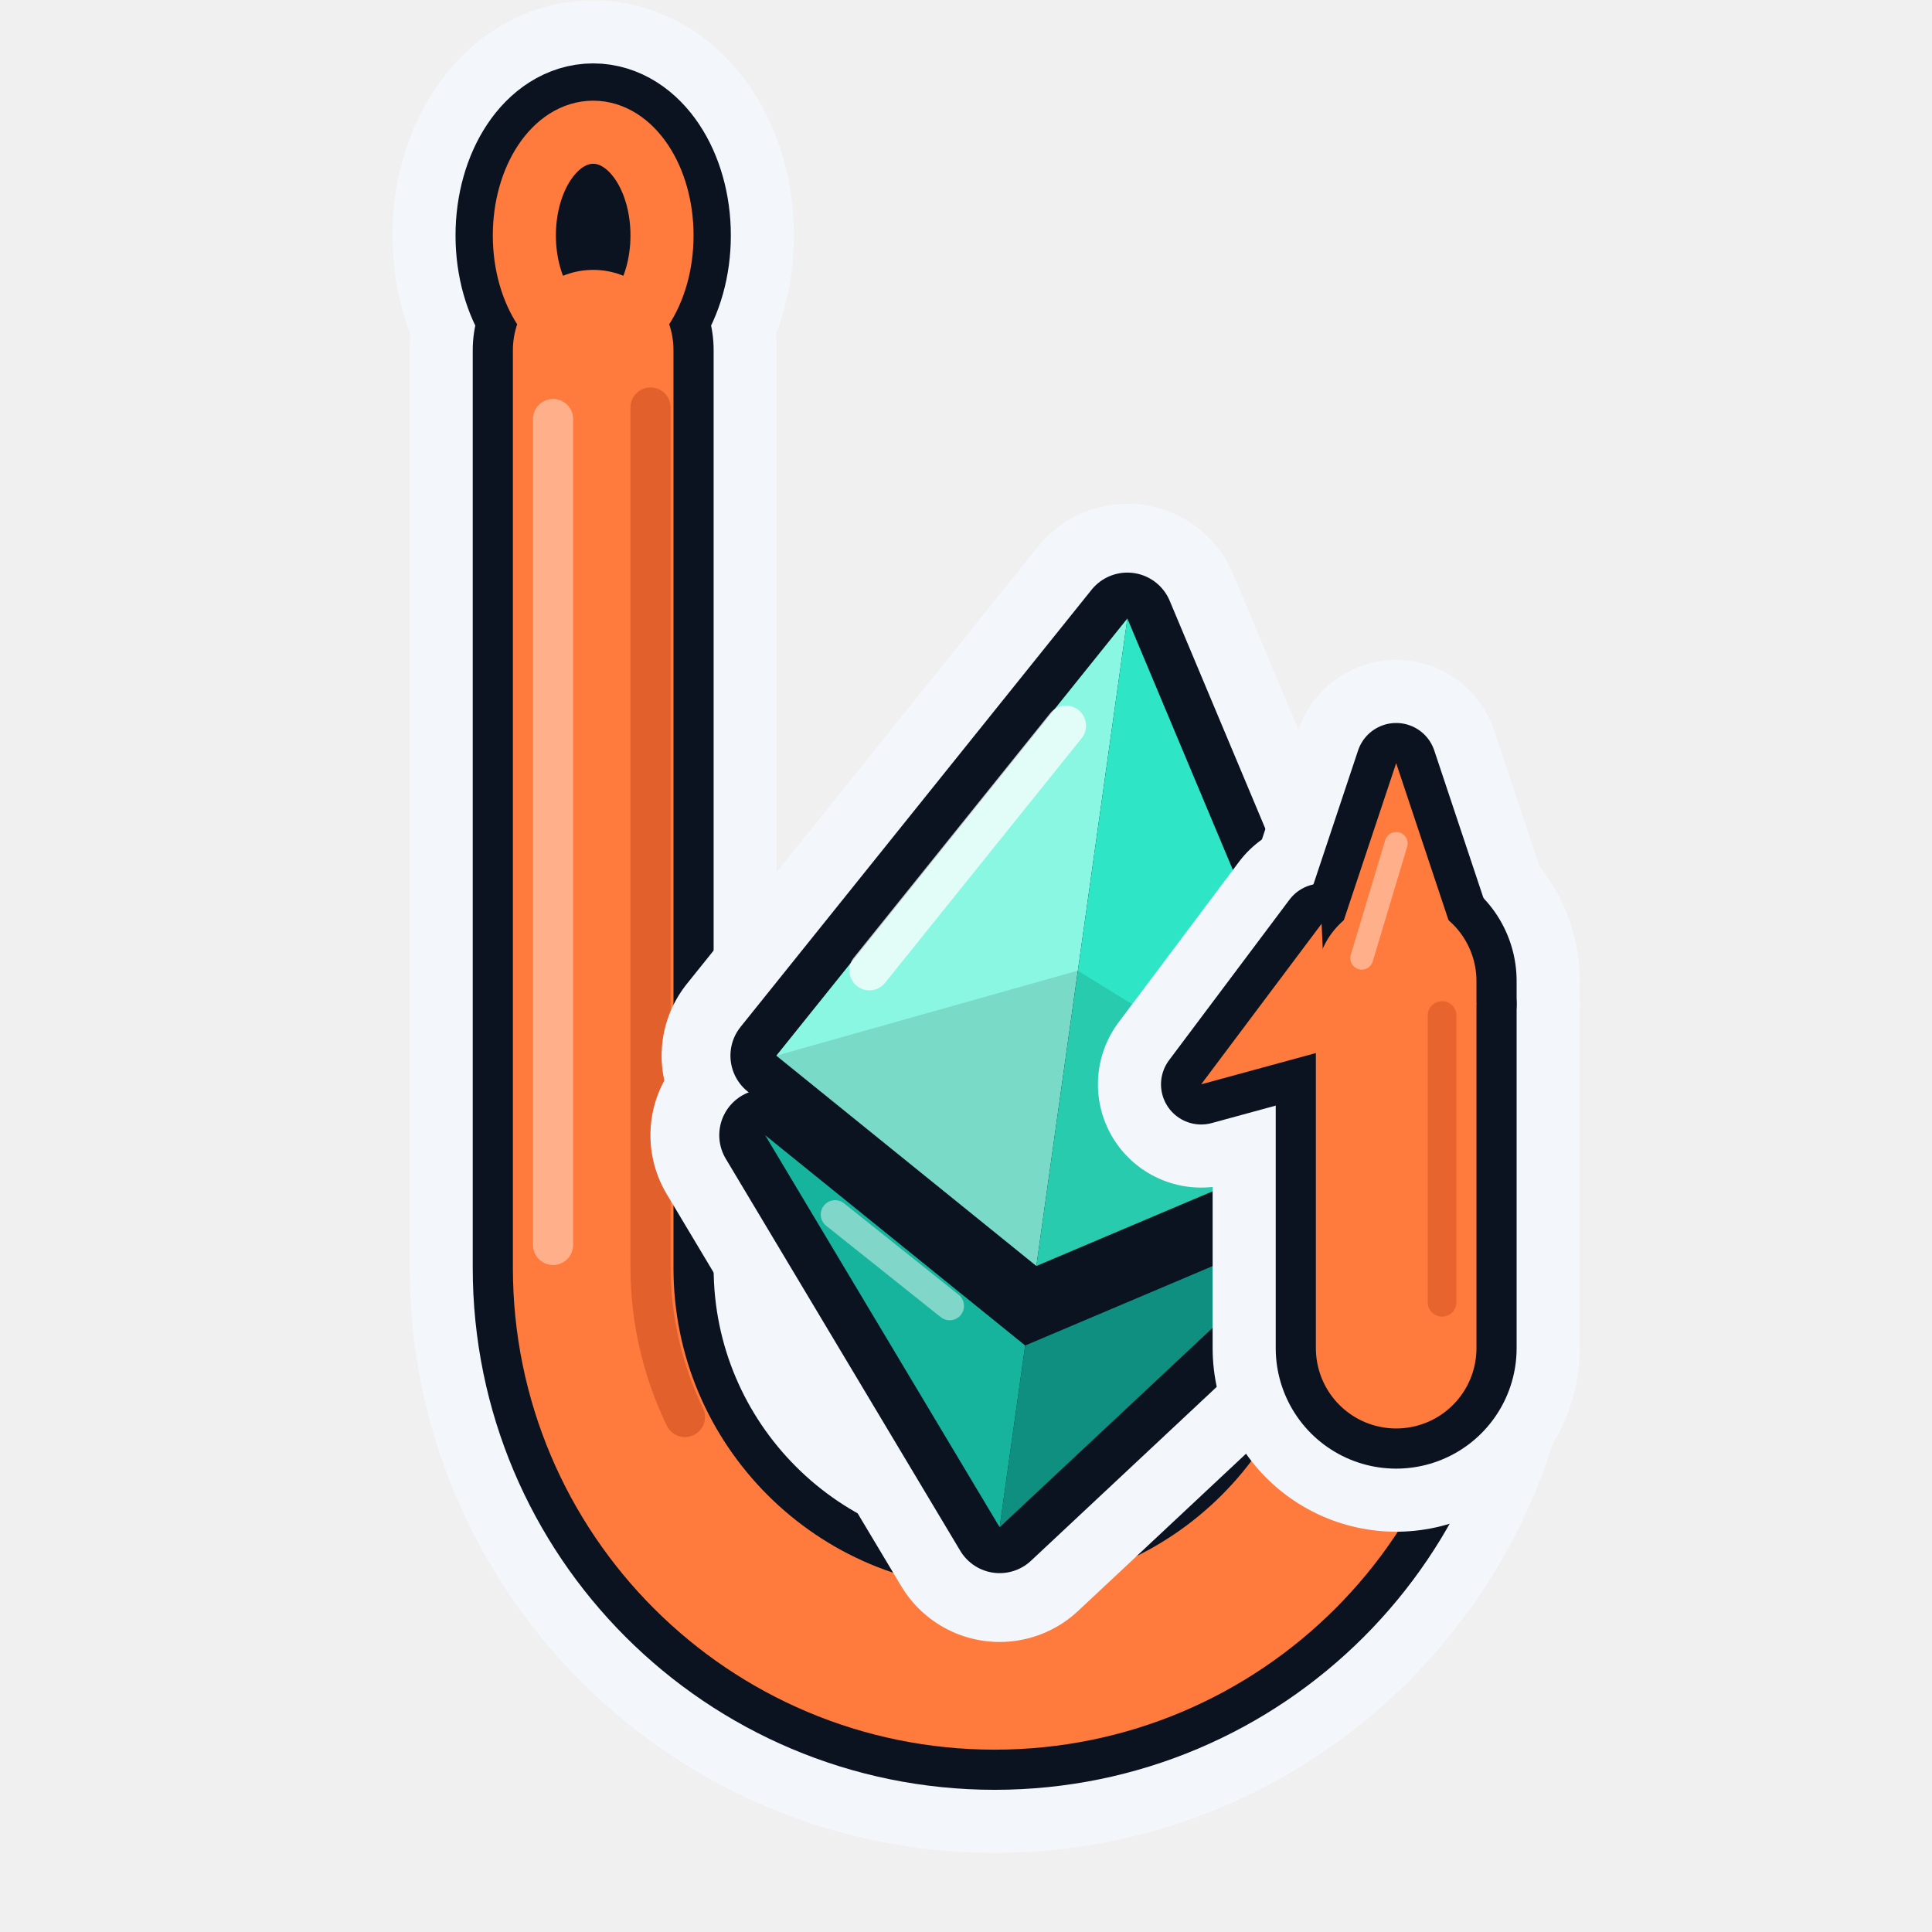
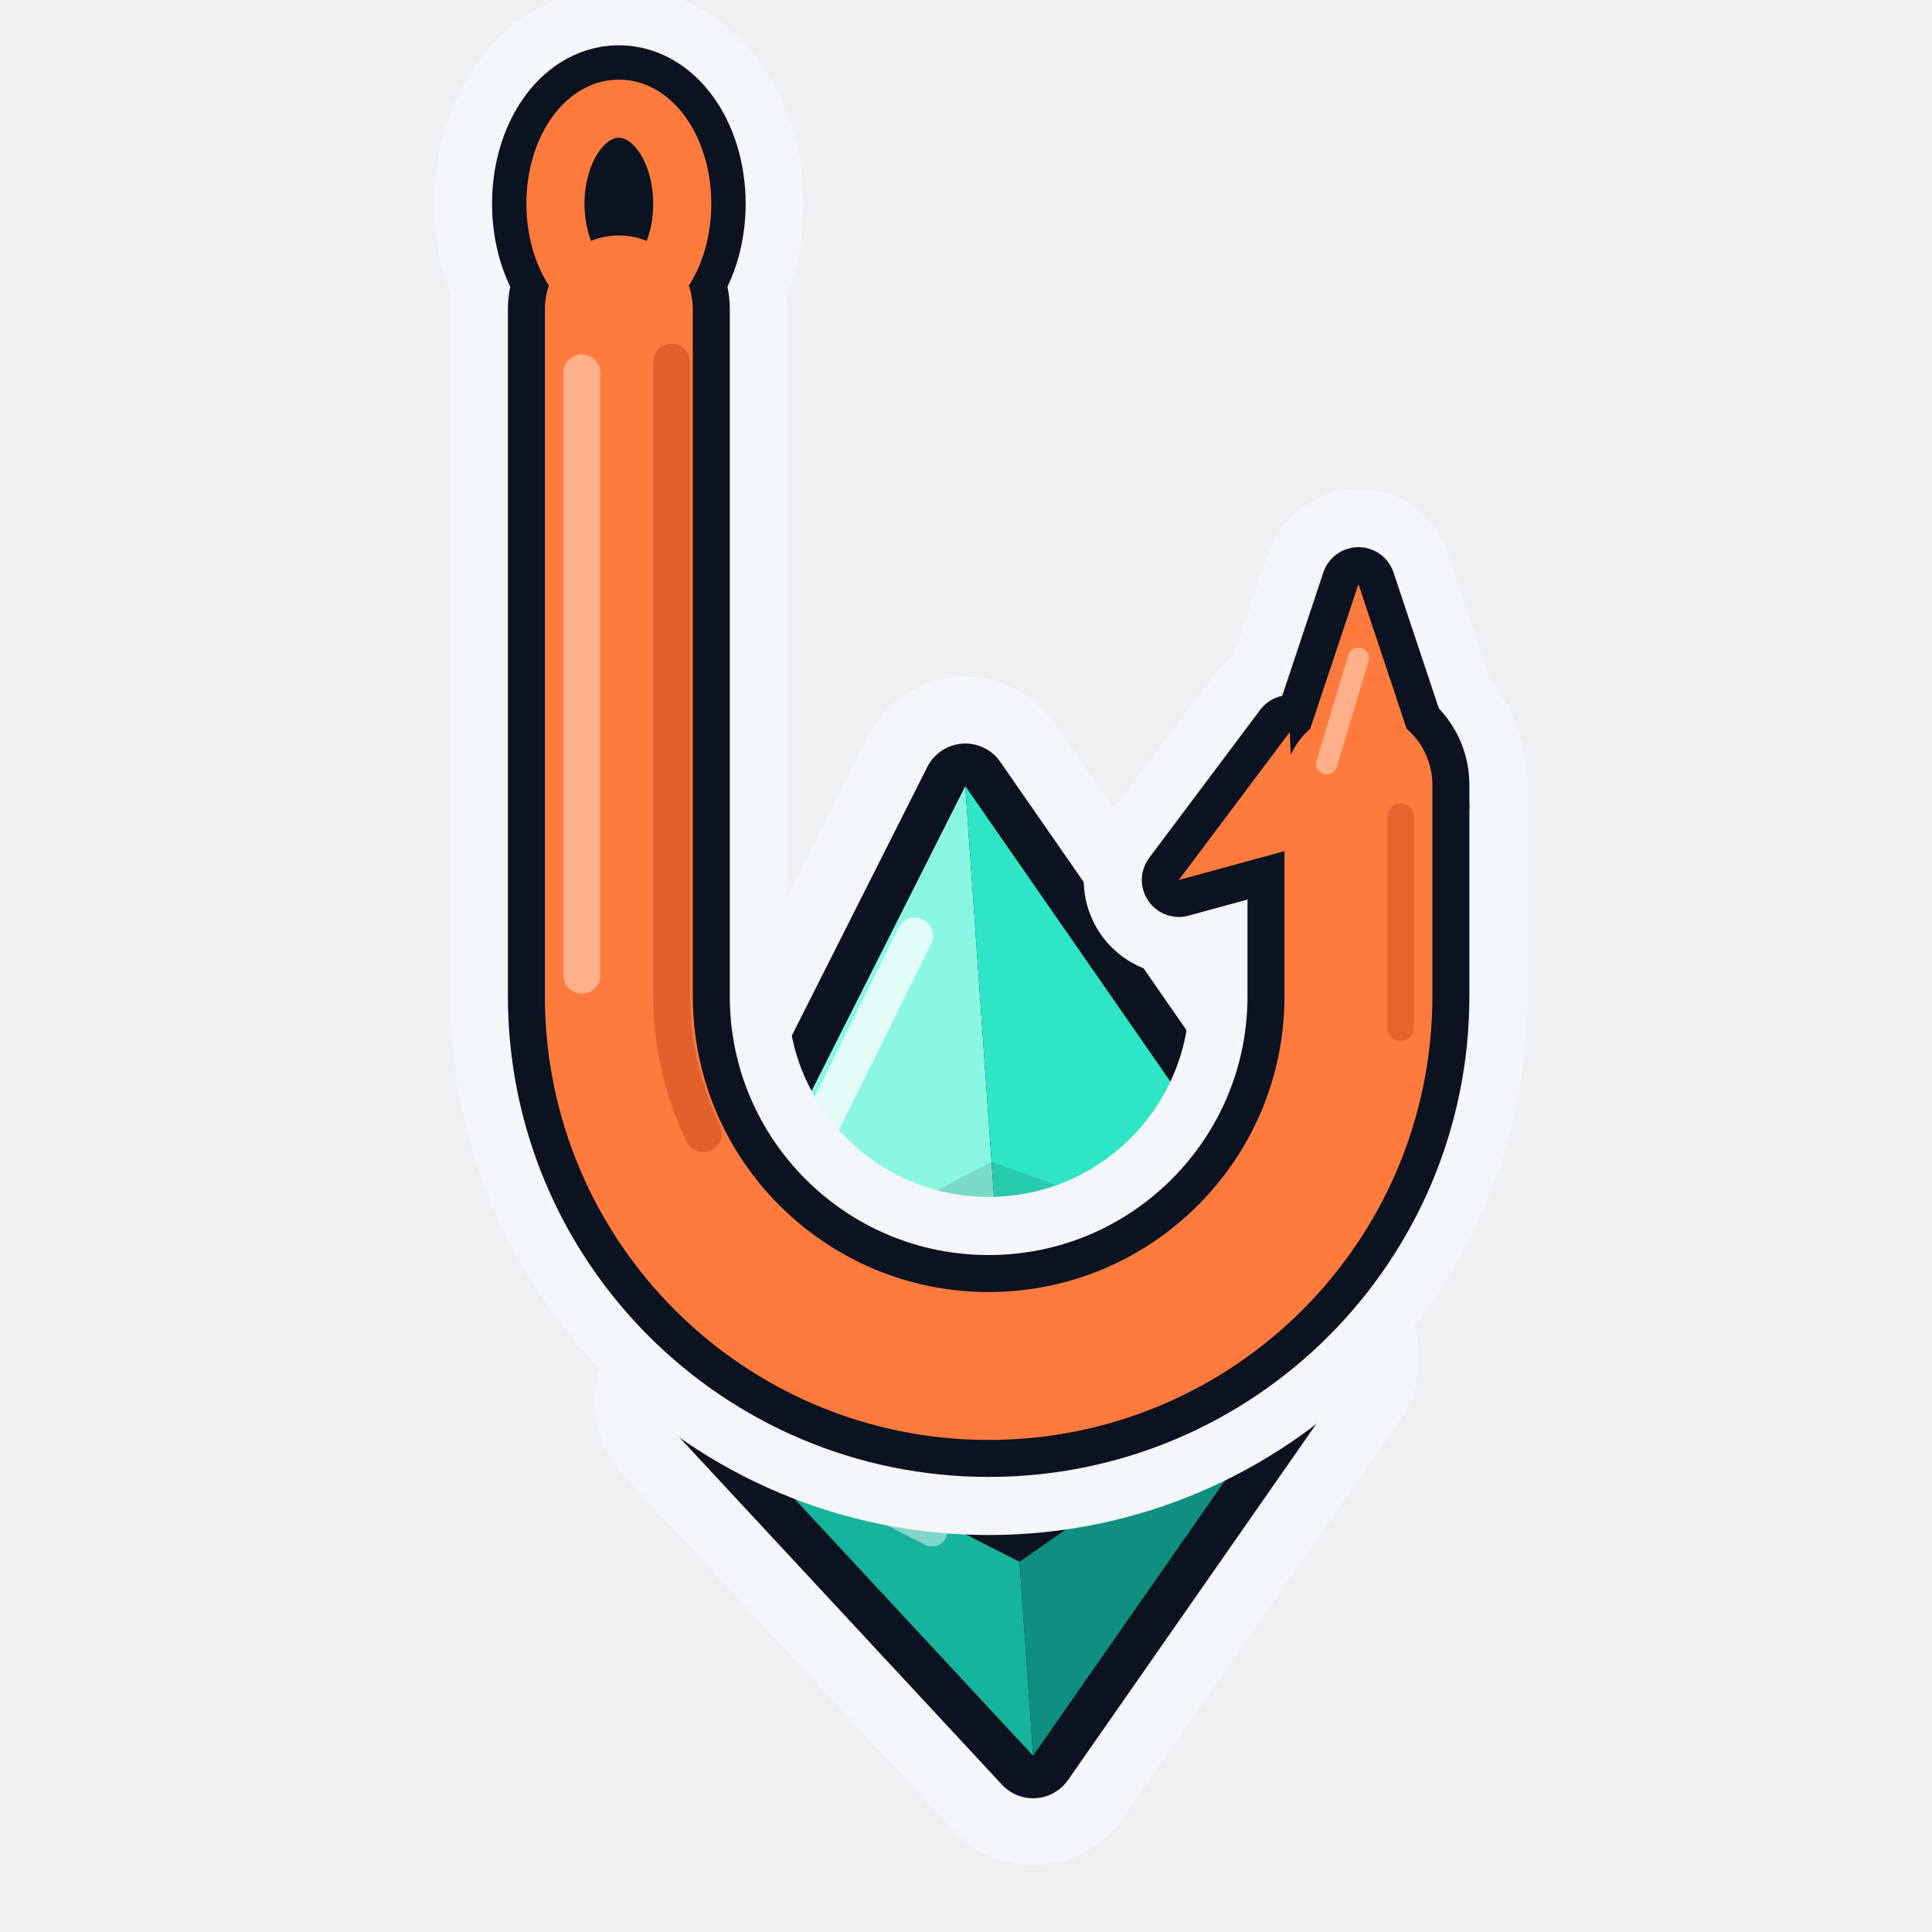
<svg xmlns="http://www.w3.org/2000/svg" id="logo-svg" viewBox="0 0 256 256" width="256" height="256">
-   <g transform="translate(33 16) scale(.76)">
-     <ellipse cx="60" cy="20" rx="12" ry="18" fill="none" stroke="#f3f6fa" stroke-width="46" />
-     <path d="M60 40 V200 a70 70 0 0 0 140 0 V150" fill="none" stroke="#f3f6fa" stroke-width="64" stroke-linecap="round" stroke-linejoin="round" />
-     <ellipse cx="60" cy="20" rx="12" ry="18" fill="none" stroke="#0b1220" stroke-width="24" />
-     <path d="M60 40 V200 a70 70 0 0 0 140 0 V150" fill="none" stroke="#0b1220" stroke-width="42" stroke-linecap="round" stroke-linejoin="round" />
-     <ellipse cx="60" cy="20" rx="12" ry="18" fill="none" stroke="#ff7a3d" stroke-width="11" />
-     <path d="M60 40 V200 a70 70 0 0 0 140 0 V150" fill="none" stroke="#ff7a3d" stroke-width="28" stroke-linecap="round" stroke-linejoin="round" />
-     <path d="M53 52 V196" stroke="#ffb08a" stroke-width="7" stroke-linecap="round" />
-     <path d="M70 50 V200 a60 60 0 0 0 6 26" fill="none" stroke="#c94a1c" stroke-width="7" stroke-linecap="round" opacity=".55" />
-     <g transform="translate(142 166) rotate(8)">
-       <g fill="#f3f6fa" stroke="#f3f6fa" stroke-width="40" stroke-linejoin="round">
+   <g transform="translate(40 13) scale(.7)">
+     <g transform="translate(132 222) rotate(-4) scale(1.15)">
+       <g fill="#f3f6fa" stroke="#f3f6fa" stroke-width="36" stroke-linejoin="round">
        <path d="M0 -80 L50 4 L0 34 L-50 4 Z" />
        <path d="M-50 18 L0 48 L50 18 L0 80 Z" />
      </g>
-       <g fill="#0b1220" stroke="#0b1220" stroke-width="16" stroke-linejoin="round">
+       <g fill="#0b1220" stroke="#0b1220" stroke-width="14" stroke-linejoin="round">
        <path d="M0 -80 L50 4 L0 34 L-50 4 Z" />
        <path d="M-50 18 L0 48 L50 18 L0 80 Z" />
      </g>
      <path d="M0 -80 L-50 4 L0 34 Z" fill="#8af7e3" />
      <path d="M0 -80 L50 4 L0 34 Z" fill="#2ee6c5" />
      <path d="M-50 4 L0 -18 L50 4 L0 34 Z" fill="#000" opacity=".12" />
      <path d="M-50 18 L0 48 L0 80 Z" fill="#16b49c" />
      <path d="M50 18 L0 48 L0 80 Z" fill="#0e8f7f" />
-       <path d="M-8 -60 L-36 -13" stroke="#fff" stroke-width="7" stroke-linecap="round" opacity=".75" />
-       <path d="M-36 30 L-14 43" stroke="#fff" stroke-width="5" stroke-linecap="round" opacity=".45" />
+       <path d="M-10 -56 L-34 -15" stroke="#fff" stroke-width="6" stroke-linecap="round" opacity=".75" />
+       <path d="M-34 30 L-14 42" stroke="#fff" stroke-width="5" stroke-linecap="round" opacity=".45" />
    </g>
-     <path d="M200 214 V150" fill="none" stroke="#f3f6fa" stroke-width="64" stroke-linecap="round" stroke-linejoin="round" />
-     <path d="M186 154 L200 112 L214 154 Z" fill="#f3f6fa" stroke="#f3f6fa" stroke-width="36" stroke-linejoin="round" />
-     <path d="M187 140 L166 168 L188 162 Z" fill="#f3f6fa" stroke="#f3f6fa" stroke-width="36" stroke-linejoin="round" />
-     <path d="M200 214 V150" fill="none" stroke="#0b1220" stroke-width="42" stroke-linecap="round" stroke-linejoin="round" />
-     <path d="M186 154 L200 112 L214 154 Z" fill="#0b1220" stroke="#0b1220" stroke-width="14" stroke-linejoin="round" />
-     <path d="M187 140 L166 168 L188 162 Z" fill="#0b1220" stroke="#0b1220" stroke-width="14" stroke-linejoin="round" />
-     <path d="M200 214 V150" fill="none" stroke="#ff7a3d" stroke-width="28" stroke-linecap="round" stroke-linejoin="round" />
-     <path d="M186 154 L200 112 L214 154 Z" fill="#ff7a3d" stroke="#ff7a3d" stroke-width="0" stroke-linejoin="round" />
-     <path d="M187 140 L166 168 L188 162 Z" fill="#ff7a3d" stroke="#ff7a3d" stroke-width="0" stroke-linejoin="round" />
-     <path d="M194 146 L200 126" stroke="#ffb08a" stroke-width="4" stroke-linecap="round" />
-     <path d="M208 156 V206" stroke="#c94a1c" stroke-width="5" stroke-linecap="round" opacity=".45" />
+     <ellipse cx="60" cy="20" rx="12" ry="18" fill="none" stroke="#f3f6fa" stroke-width="46" />
+     <path d="M60 40 V170 a70 70 0 0 0 140 0 V130" fill="none" stroke="#f3f6fa" stroke-width="64" stroke-linecap="round" stroke-linejoin="round" />
+     <path d="M186 134 L200 92 L214 134 Z" fill="#f3f6fa" stroke="#f3f6fa" stroke-width="36" stroke-linejoin="round" />
+     <path d="M187 120 L166 148 L188 142 Z" fill="#f3f6fa" stroke="#f3f6fa" stroke-width="36" stroke-linejoin="round" />
+     <ellipse cx="60" cy="20" rx="12" ry="18" fill="none" stroke="#0b1220" stroke-width="24" />
+     <path d="M60 40 V170 a70 70 0 0 0 140 0 V130" fill="none" stroke="#0b1220" stroke-width="42" stroke-linecap="round" stroke-linejoin="round" />
+     <path d="M186 134 L200 92 L214 134 Z" fill="#0b1220" stroke="#0b1220" stroke-width="14" stroke-linejoin="round" />
+     <path d="M187 120 L166 148 L188 142 Z" fill="#0b1220" stroke="#0b1220" stroke-width="14" stroke-linejoin="round" />
+     <ellipse cx="60" cy="20" rx="12" ry="18" fill="none" stroke="#ff7a3d" stroke-width="11" />
+     <path d="M60 40 V170 a70 70 0 0 0 140 0 V130" fill="none" stroke="#ff7a3d" stroke-width="28" stroke-linecap="round" stroke-linejoin="round" />
+     <path d="M186 134 L200 92 L214 134 Z" fill="#ff7a3d" stroke="#ff7a3d" stroke-width="0" stroke-linejoin="round" />
+     <path d="M187 120 L166 148 L188 142 Z" fill="#ff7a3d" stroke="#ff7a3d" stroke-width="0" stroke-linejoin="round" />
+     <path d="M53 52 V166" stroke="#ffb08a" stroke-width="7" stroke-linecap="round" />
+     <path d="M70 50 V170 a60 60 0 0 0 6 26" fill="none" stroke="#c94a1c" stroke-width="7" stroke-linecap="round" opacity=".55" />
+     <path d="M194 126 L200 106" stroke="#ffb08a" stroke-width="4" stroke-linecap="round" />
+     <path d="M208 136 V176" stroke="#c94a1c" stroke-width="5" stroke-linecap="round" opacity=".45" />
  </g>
</svg>
